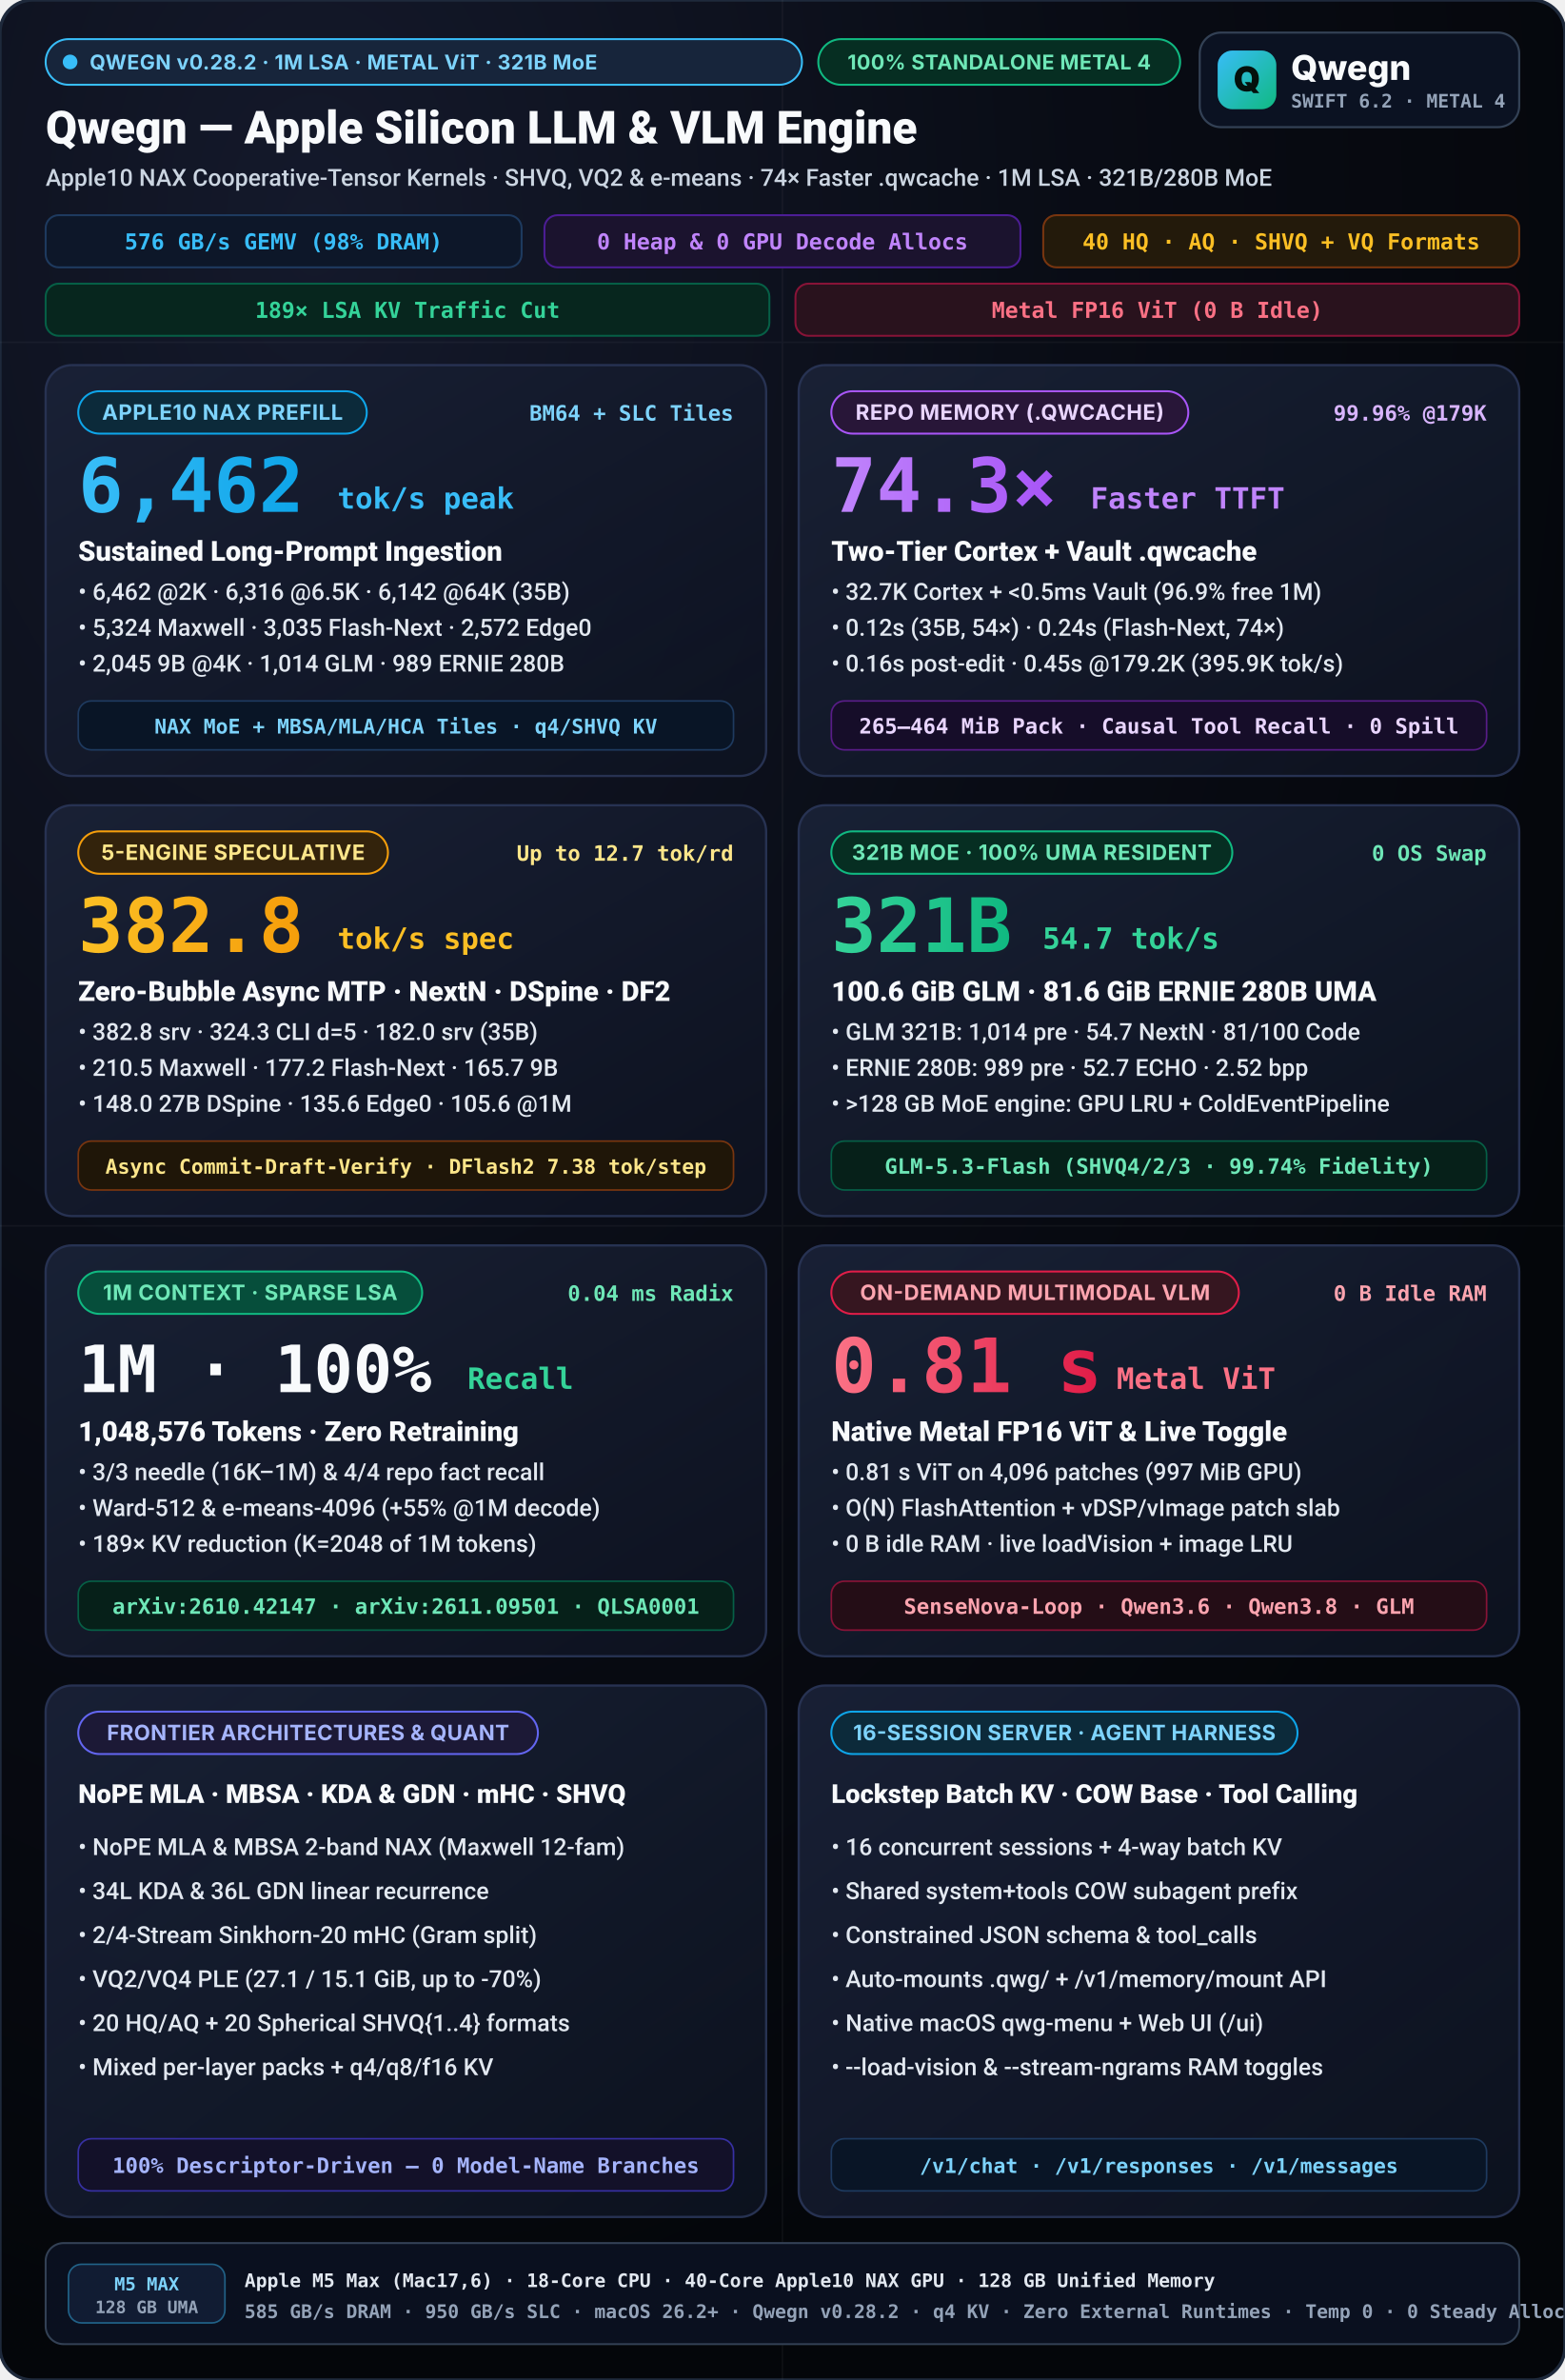
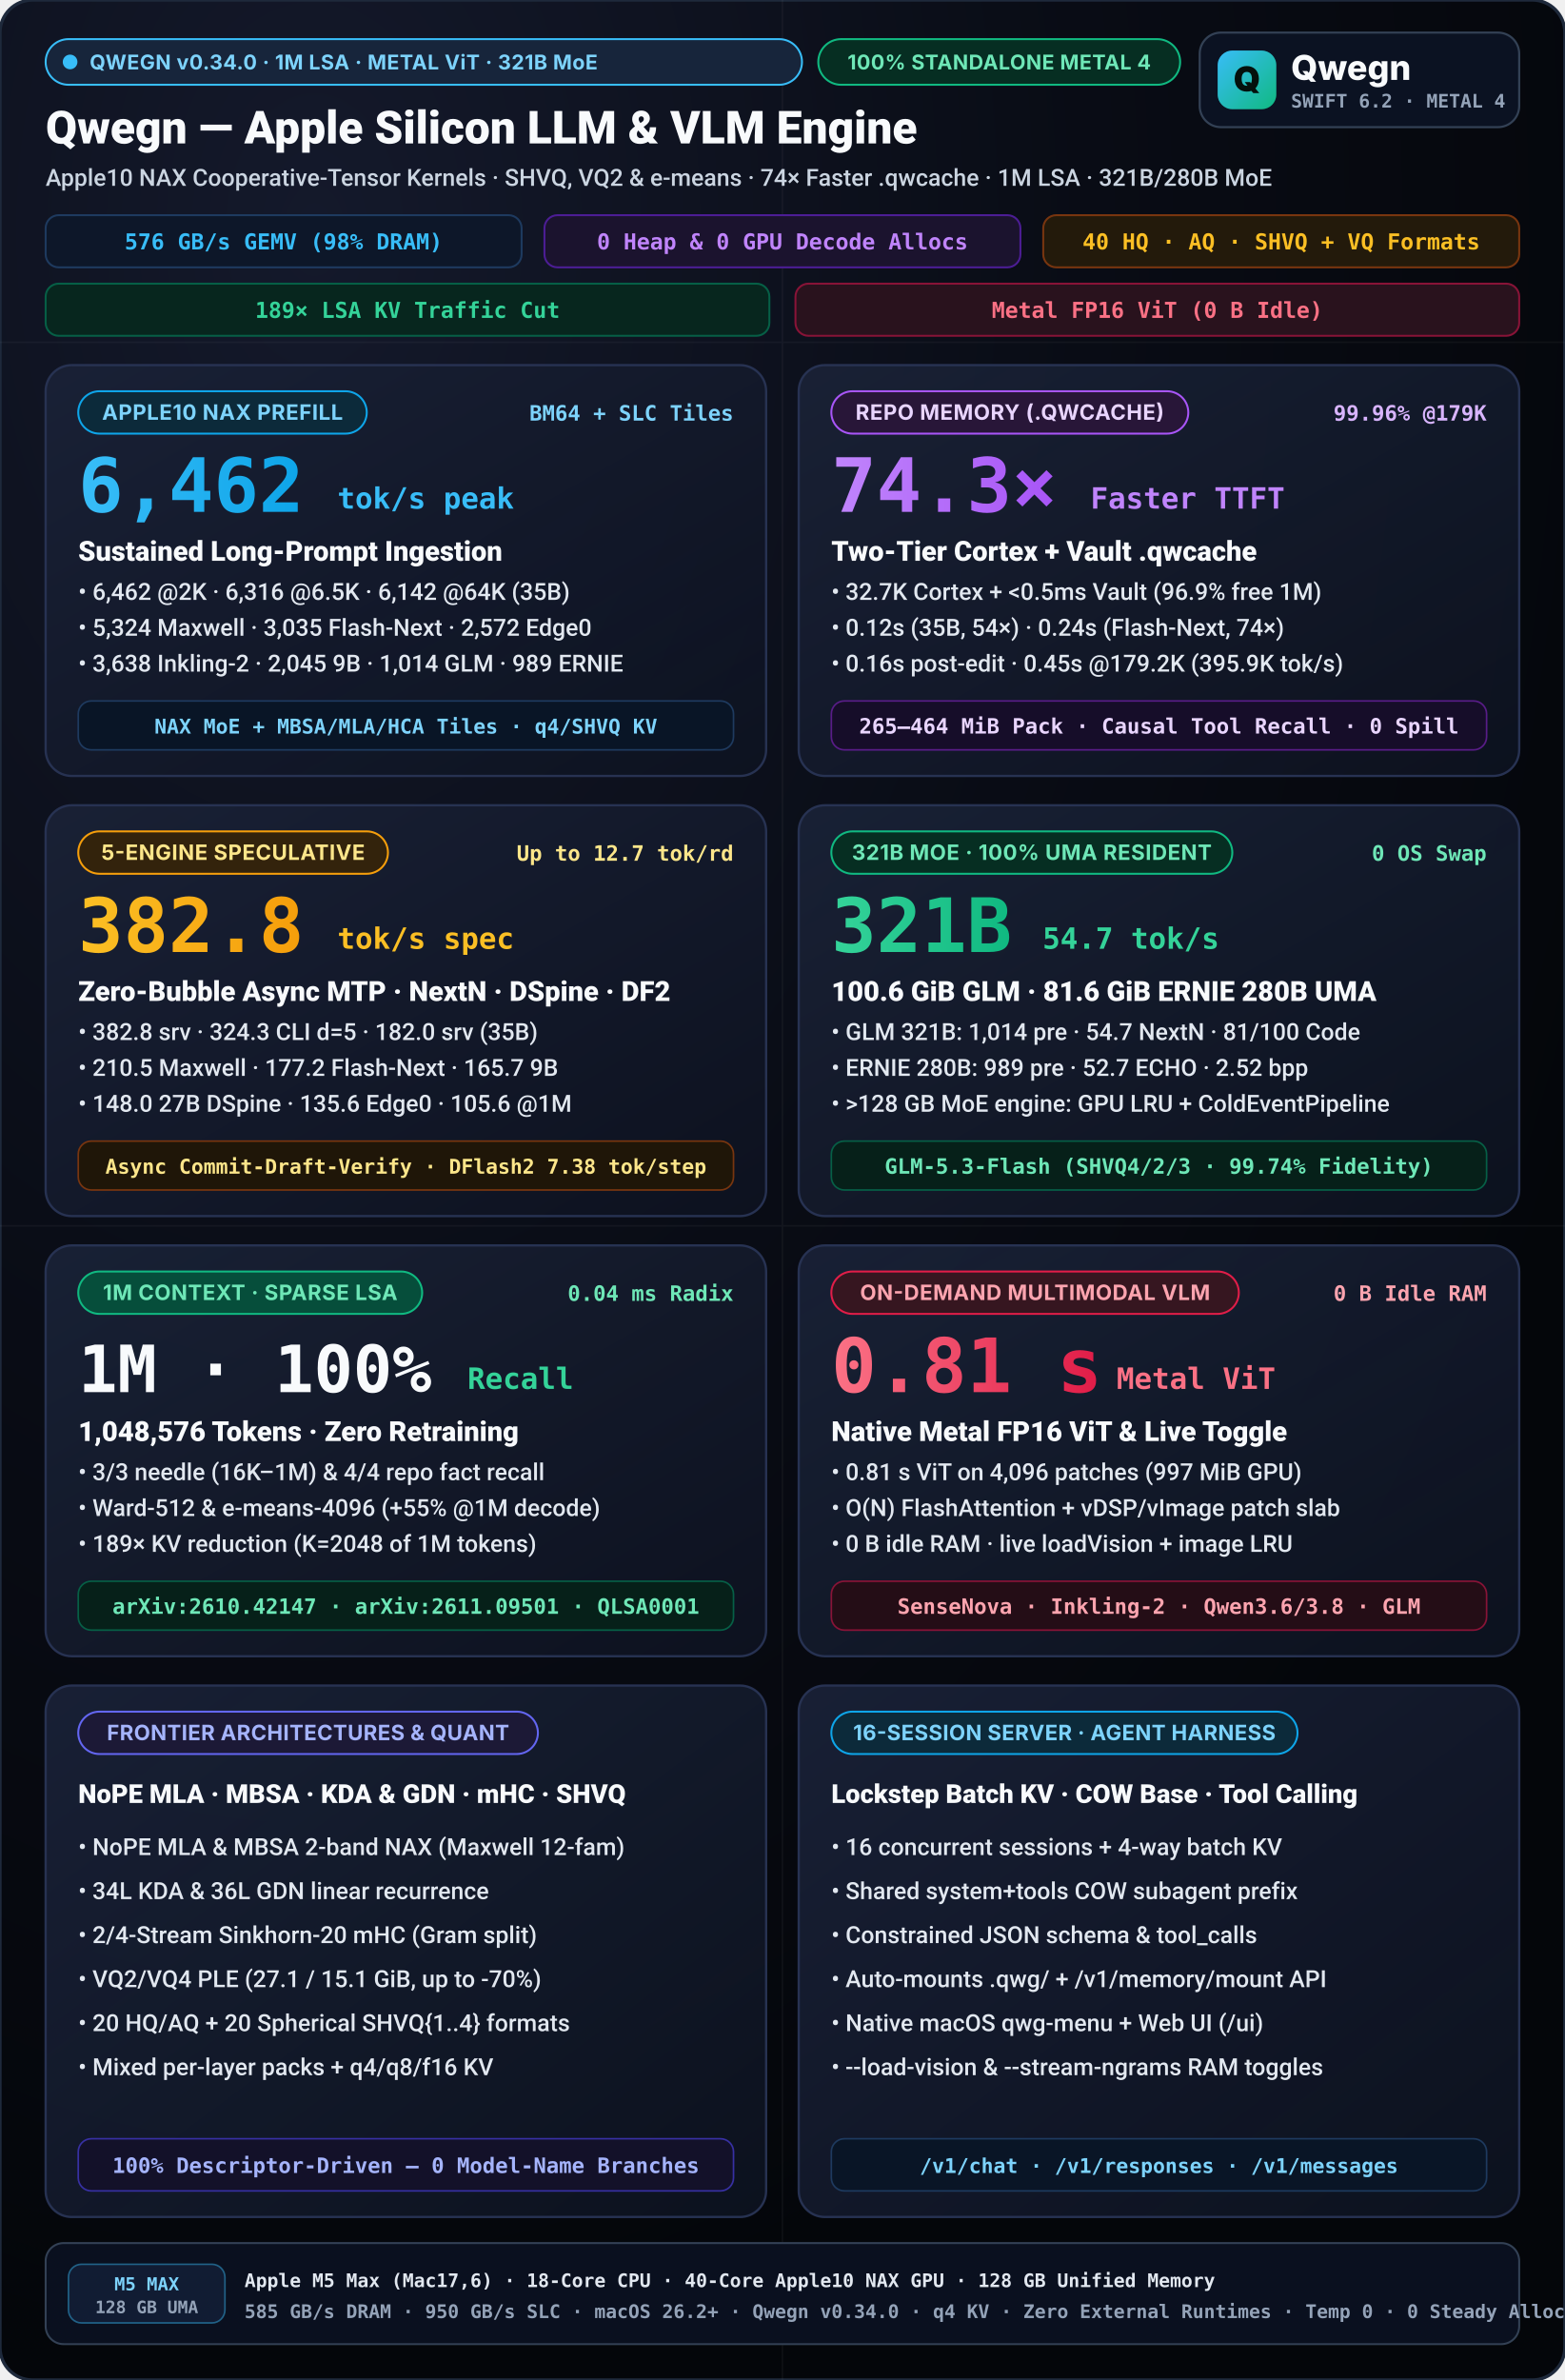
<svg xmlns="http://www.w3.org/2000/svg" viewBox="0 0 960 1460" width="960" height="1460">
  <defs>
    <radialGradient id="bgGlow" cx="20%" cy="10%" r="90%">
      <stop offset="0%" stop-color="#14192b" />
      <stop offset="55%" stop-color="#090c15" />
      <stop offset="100%" stop-color="#04060a" />
    </radialGradient>
    <linearGradient id="cardGrad" x1="0%" y1="0%" x2="100%" y2="100%">
      <stop offset="0%" stop-color="#192136" stop-opacity="0.96" />
      <stop offset="100%" stop-color="#0d1220" stop-opacity="0.90" />
    </linearGradient>
    <linearGradient id="cyanGrad" x1="0%" y1="0%" x2="100%" y2="0%">
      <stop offset="0%" stop-color="#38bdf8" />
      <stop offset="100%" stop-color="#0ea5e9" />
    </linearGradient>
    <linearGradient id="purpleGrad" x1="0%" y1="0%" x2="100%" y2="0%">
      <stop offset="0%" stop-color="#c084fc" />
      <stop offset="100%" stop-color="#a855f7" />
    </linearGradient>
    <linearGradient id="amberGrad" x1="0%" y1="0%" x2="100%" y2="0%">
      <stop offset="0%" stop-color="#fbbf24" />
      <stop offset="100%" stop-color="#f59e0b" />
    </linearGradient>
    <linearGradient id="emeraldGrad" x1="0%" y1="0%" x2="100%" y2="0%">
      <stop offset="0%" stop-color="#34d399" />
      <stop offset="100%" stop-color="#10b981" />
    </linearGradient>
    <linearGradient id="roseGrad" x1="0%" y1="0%" x2="100%" y2="0%">
      <stop offset="0%" stop-color="#fb7185" />
      <stop offset="100%" stop-color="#e11d48" />
    </linearGradient>
    <linearGradient id="mark" x1="0" y1="0" x2="1" y2="1">
      <stop offset="0%" stop-color="#38bdf8" />
      <stop offset="100%" stop-color="#10b981" />
    </linearGradient>
  </defs>
  <style>
    svg { text-rendering: geometricPrecision; -webkit-font-smoothing: antialiased; }
    .title { font-family: -apple-system, BlinkMacSystemFont, "SF Pro Display", "Segoe UI", Roboto, sans-serif; font-weight: 800; }
    .subtitle { font-family: -apple-system, BlinkMacSystemFont, "SF Pro Text", "Segoe UI", Roboto, sans-serif; font-weight: 500; }
    .sans { font-family: -apple-system, BlinkMacSystemFont, "SF Pro Display", "Inter", "Segoe UI", system-ui, sans-serif; }
    .mono { font-family: "SF Mono", "JetBrains Mono", Menlo, Consolas, monospace; font-weight: 600; }
  </style>
  <rect width="960" height="1460" rx="20" fill="url(#bgGlow)" stroke="#1e293b" stroke-width="2" />
  <g opacity="0.04" stroke="#ffffff" stroke-width="1">
    <line x1="0" y1="210" x2="960" y2="210" />
    <line x1="0" y1="752" x2="960" y2="752" />
    <line x1="480" y1="0" x2="480" y2="1460" />
  </g>
  <g transform="translate(28, 24)">
    <rect x="0.0" y="0.0" width="464" height="28" rx="14.0" fill="#17253b" stroke="#38bdf8" stroke-width="1.2" />
    <circle cx="15.0" cy="14.0" r="4.5" fill="#38bdf8" />
-     <text x="27.0" y="18.6" class="sans" font-size="12.5" font-weight="700" fill="#7dd3fc" letter-spacing="0.25">QWEGN v0.28.2 · 1M LSA · METAL ViT · 321B MoE</text>
+     <text x="27.0" y="18.6" class="sans" font-size="12.5" font-weight="700" fill="#7dd3fc" letter-spacing="0.25">QWEGN v0.34.0 · 1M LSA · METAL ViT · 321B MoE</text>
    <rect x="474.0" y="0.0" width="222" height="28" rx="14.0" fill="#062e22" stroke="#10b981" stroke-width="1.2" />
    <text x="585.0" y="18.6" text-anchor="middle" class="sans" font-size="12.5" font-weight="700" fill="#6ee7b7" letter-spacing="0.25">100% STANDALONE METAL 4</text>
    <text x="0" y="64" fill="#f8fafc" class="title" font-size="28">Qwegn — Apple Silicon LLM &amp; VLM Engine</text>
    <text x="0" y="90" fill="#cbd5e1" class="subtitle" font-size="14.5">Apple10 NAX Cooperative-Tensor Kernels · SHVQ, VQ2 &amp; e-means · 74× Faster .qwcache · 1M LSA · 321B/280B MoE</text>
    <g transform="translate(0, 108)">
      <rect x="0" y="0" width="292" height="32" rx="8" fill="#0d1729" stroke="#1e3a5f" stroke-width="1.2" />
      <text x="146" y="21" text-anchor="middle" fill="#38bdf8" class="mono" font-size="13.5">576 GB/s GEMV (98% DRAM)</text>
      <rect x="306" y="0" width="292" height="32" rx="8" fill="#1b132e" stroke="#4c1d95" stroke-width="1.2" />
      <text x="452" y="21" text-anchor="middle" fill="#c084fc" class="mono" font-size="13.5">0 Heap &amp; 0 GPU Decode Allocs</text>
      <rect x="612" y="0" width="292" height="32" rx="8" fill="#231a0b" stroke="#78350f" stroke-width="1.2" />
      <text x="758" y="21" text-anchor="middle" fill="#fbbf24" class="mono" font-size="13.5">40 HQ · AQ · SHVQ + VQ Formats</text>
      <rect x="0" y="42" width="444" height="32" rx="8" fill="#07261e" stroke="#065f46" stroke-width="1.2" />
      <text x="222" y="63" text-anchor="middle" fill="#34d399" class="mono" font-size="13.5">189× LSA KV Traffic Cut</text>
      <rect x="460" y="42" width="444" height="32" rx="8" fill="#29121d" stroke="#881337" stroke-width="1.2" />
      <text x="682" y="63" text-anchor="middle" fill="#fb7185" class="mono" font-size="13.5">Metal FP16 ViT (0 B Idle)</text>
    </g>
  </g>
  <g transform="translate(736, 20)">
    <rect width="196" height="58" rx="13" fill="#0b1222" stroke="#334155" stroke-width="1.3" />
    <rect x="11" y="11" width="36" height="36" rx="9" fill="url(#mark)" />
    <text x="29" y="36" text-anchor="middle" class="sans" font-size="21" font-weight="900" fill="#04110c">Q</text>
    <text x="56" y="29" class="sans" font-size="21" font-weight="800" fill="#f8fafc">Qwegn</text>
    <text x="56" y="46" class="mono" font-size="11.5" font-weight="700" fill="#94a3b8">SWIFT 6.2 · METAL 4</text>
  </g>
  <g transform="translate(28, 224)">
    <rect width="442" height="252" rx="16" fill="url(#cardGrad)" stroke="#273252" stroke-width="1.4" />
    <rect x="20.0" y="16.0" width="177" height="26" rx="13.0" fill="#0c2a3a" stroke="#0ea5e9" stroke-width="1.2" />
    <text x="108.5" y="33.5" text-anchor="middle" class="sans" font-size="13" font-weight="700" fill="#7dd3fc" letter-spacing="0.3">APPLE10 NAX PREFILL</text>
    <text x="422" y="34" text-anchor="end" fill="#7dd3fc" class="mono" font-size="13">BM64 + SLC Tiles</text>
    <text x="20" y="90" fill="url(#cyanGrad)" class="title mono" font-size="46">6,462</text>
    <text x="179.0" y="88" fill="#38bdf8" class="title mono" font-size="18">tok/s peak</text>
    <text x="20" y="120" fill="#f8fafc" class="title" font-size="17">Sustained Long-Prompt Ingestion</text>
    <text x="20" y="144" fill="#e2e8f0" class="subtitle" font-size="14.5">• 6,462 @2K · 6,316 @6.5K · 6,142 @64K (35B)</text>
    <text x="20" y="166" fill="#e2e8f0" class="subtitle" font-size="14.5">• 5,324 Maxwell · 3,035 Flash-Next · 2,572 Edge0</text>
-     <text x="20" y="188" fill="#e2e8f0" class="subtitle" font-size="14.5">• 2,045 9B @4K · 1,014 GLM · 989 ERNIE 280B</text>
+     <text x="20" y="188" fill="#e2e8f0" class="subtitle" font-size="14.5">• 3,638 Inkling-2 · 2,045 9B · 1,014 GLM · 989 ERNIE</text>
    <rect x="20" y="206" width="402" height="30" rx="8" fill="#091526" stroke="#1e3a5f" stroke-width="1" />
    <text x="221" y="226" text-anchor="middle" fill="#7dd3fc" class="mono" font-size="12.5">NAX MoE + MBSA/MLA/HCA Tiles · q4/SHVQ KV</text>
  </g>
  <g transform="translate(490, 224)">
    <rect width="442" height="252" rx="16" fill="url(#cardGrad)" stroke="#273252" stroke-width="1.4" />
    <rect x="20.0" y="16.0" width="219" height="26" rx="13.0" fill="#281638" stroke="#a855f7" stroke-width="1.2" />
    <text x="129.5" y="33.5" text-anchor="middle" class="sans" font-size="13" font-weight="700" fill="#e9d5ff" letter-spacing="0.3">REPO MEMORY (.QWCACHE)</text>
    <text x="422" y="34" text-anchor="end" fill="#d8b4fe" class="mono" font-size="13">99.96% @179K</text>
    <text x="20" y="90" fill="url(#purpleGrad)" class="title mono" font-size="46">74.3×</text>
    <text x="179.0" y="88" fill="#c084fc" class="title mono" font-size="18">Faster TTFT</text>
    <text x="20" y="120" fill="#f8fafc" class="title" font-size="17">Two-Tier Cortex + Vault .qwcache</text>
    <text x="20" y="144" fill="#e2e8f0" class="subtitle" font-size="14.5">• 32.7K Cortex + &lt;0.5ms Vault (96.9% free 1M)</text>
    <text x="20" y="166" fill="#e2e8f0" class="subtitle" font-size="14.5">• 0.12s (35B, 54×) · 0.24s (Flash-Next, 74×)</text>
    <text x="20" y="188" fill="#e2e8f0" class="subtitle" font-size="14.5">• 0.16s post-edit · 0.45s @179.2K (395.9K tok/s)</text>
    <rect x="20" y="206" width="402" height="30" rx="8" fill="#160d29" stroke="#581c87" stroke-width="1" />
    <text x="221" y="226" text-anchor="middle" fill="#e9d5ff" class="mono" font-size="13">265–464 MiB Pack · Causal Tool Recall · 0 Spill</text>
  </g>
  <g transform="translate(28, 494)">
    <rect width="442" height="252" rx="16" fill="url(#cardGrad)" stroke="#273252" stroke-width="1.4" />
    <rect x="20.0" y="16.0" width="190" height="26" rx="13.0" fill="#33230c" stroke="#f59e0b" stroke-width="1.2" />
    <text x="115.0" y="33.5" text-anchor="middle" class="sans" font-size="13" font-weight="700" fill="#fde68a" letter-spacing="0.3">5-ENGINE SPECULATIVE</text>
    <text x="422" y="34" text-anchor="end" fill="#fde68a" class="mono" font-size="13">Up to 12.7 tok/rd</text>
    <text x="20" y="90" fill="url(#amberGrad)" class="title mono" font-size="46">382.8</text>
    <text x="179.0" y="88" fill="#fbbf24" class="title mono" font-size="18">tok/s spec</text>
    <text x="20" y="120" fill="#f8fafc" class="title" font-size="17">Zero-Bubble Async MTP · NextN · DSpine · DF2</text>
    <text x="20" y="144" fill="#e2e8f0" class="subtitle" font-size="14.5">• 382.8 srv · 324.3 CLI d=5 · 182.0 srv (35B)</text>
    <text x="20" y="166" fill="#e2e8f0" class="subtitle" font-size="14.5">• 210.5 Maxwell · 177.2 Flash-Next · 165.7 9B</text>
    <text x="20" y="188" fill="#e2e8f0" class="subtitle" font-size="14.5">• 148.0 27B DSpine · 135.6 Edge0 · 105.6 @1M</text>
    <rect x="20" y="206" width="402" height="30" rx="8" fill="#1f1608" stroke="#78350f" stroke-width="1" />
    <text x="221" y="226" text-anchor="middle" fill="#fde68a" class="mono" font-size="12.5">Async Commit-Draft-Verify · DFlash2 7.38 tok/step</text>
  </g>
  <g transform="translate(490, 494)">
    <rect width="442" height="252" rx="16" fill="url(#cardGrad)" stroke="#273252" stroke-width="1.4" />
    <rect x="20.0" y="16.0" width="246" height="26" rx="13.0" fill="#062e22" stroke="#10b981" stroke-width="1.2" />
    <text x="143.0" y="33.5" text-anchor="middle" class="sans" font-size="13" font-weight="700" fill="#6ee7b7" letter-spacing="0.3">321B MOE · 100% UMA RESIDENT</text>
    <text x="422" y="34" text-anchor="end" fill="#6ee7b7" class="mono" font-size="13">0 OS Swap</text>
    <text x="20" y="90" fill="url(#emeraldGrad)" class="title mono" font-size="46">321B</text>
    <text x="149.6" y="88" fill="#34d399" class="title mono" font-size="18">54.7 tok/s</text>
    <text x="20" y="120" fill="#f8fafc" class="title" font-size="17">100.6 GiB GLM · 81.6 GiB ERNIE 280B UMA</text>
    <text x="20" y="144" fill="#e2e8f0" class="subtitle" font-size="14.5">• GLM 321B: 1,014 pre · 54.7 NextN · 81/100 Code</text>
    <text x="20" y="166" fill="#e2e8f0" class="subtitle" font-size="14.5">• ERNIE 280B: 989 pre · 52.7 ECHO · 2.52 bpp</text>
    <text x="20" y="188" fill="#e2e8f0" class="subtitle" font-size="14.5">• &gt;128 GB MoE engine: GPU LRU + ColdEventPipeline</text>
    <rect x="20" y="206" width="402" height="30" rx="8" fill="#062019" stroke="#065f46" stroke-width="1" />
    <text x="221" y="226" text-anchor="middle" fill="#6ee7b7" class="mono" font-size="13">GLM-5.3-Flash (SHVQ4/2/3 · 99.74% Fidelity)</text>
  </g>
  <g transform="translate(28, 764)">
    <rect width="442" height="252" rx="16" fill="url(#cardGrad)" stroke="#273252" stroke-width="1.4" />
    <rect x="20.0" y="16.0" width="211" height="26" rx="13.0" fill="#064e3b" stroke="#10b981" stroke-width="1.2" />
    <text x="125.5" y="33.5" text-anchor="middle" class="sans" font-size="13" font-weight="700" fill="#6ee7b7" letter-spacing="0.3">1M CONTEXT · SPARSE LSA</text>
    <text x="422" y="34" text-anchor="end" fill="#6ee7b7" class="mono" font-size="13">0.04 ms Radix</text>
    <text x="20" y="90" fill="#f8fafc" class="title mono" font-size="40">1M · 100%</text>
    <text x="258.8" y="88" fill="#34d399" class="title mono" font-size="18">Recall</text>
    <text x="20" y="120" fill="#f8fafc" class="title" font-size="17">1,048,576 Tokens · Zero Retraining</text>
    <text x="20" y="144" fill="#e2e8f0" class="subtitle" font-size="14.5">• 3/3 needle (16K–1M) &amp; 4/4 repo fact recall</text>
    <text x="20" y="166" fill="#e2e8f0" class="subtitle" font-size="14.5">• Ward-512 &amp; e-means-4096 (+55% @1M decode)</text>
    <text x="20" y="188" fill="#e2e8f0" class="subtitle" font-size="14.5">• 189× KV reduction (K=2048 of 1M tokens)</text>
    <rect x="20" y="206" width="402" height="30" rx="8" fill="#062019" stroke="#065f46" stroke-width="1" />
    <text x="221" y="226" text-anchor="middle" fill="#6ee7b7" class="mono" font-size="13">arXiv:2610.42147 · arXiv:2611.09501 · QLSA0001</text>
  </g>
  <g transform="translate(490, 764)">
    <rect width="442" height="252" rx="16" fill="url(#cardGrad)" stroke="#273252" stroke-width="1.4" />
    <rect x="20.0" y="16.0" width="250" height="26" rx="13.0" fill="#361620" stroke="#e11d48" stroke-width="1.2" />
    <text x="145.0" y="33.5" text-anchor="middle" class="sans" font-size="13" font-weight="700" fill="#fda4af" letter-spacing="0.3">ON-DEMAND MULTIMODAL VLM</text>
    <text x="422" y="34" text-anchor="end" fill="#fda4af" class="mono" font-size="13">0 B Idle RAM</text>
    <text x="20" y="90" fill="url(#roseGrad)" class="title mono" font-size="46">0.81 s</text>
    <text x="195.0" y="88" fill="#fb7185" class="title mono" font-size="18">Metal ViT</text>
    <text x="20" y="120" fill="#f8fafc" class="title" font-size="17">Native Metal FP16 ViT &amp; Live Toggle</text>
    <text x="20" y="144" fill="#e2e8f0" class="subtitle" font-size="14.5">• 0.81 s ViT on 4,096 patches (997 MiB GPU)</text>
    <text x="20" y="166" fill="#e2e8f0" class="subtitle" font-size="14.5">• O(N) FlashAttention + vDSP/vImage patch slab</text>
    <text x="20" y="188" fill="#e2e8f0" class="subtitle" font-size="14.5">• 0 B idle RAM · live loadVision + image LRU</text>
    <rect x="20" y="206" width="402" height="30" rx="8" fill="#240d16" stroke="#881337" stroke-width="1" />
-     <text x="221" y="226" text-anchor="middle" fill="#fda4af" class="mono" font-size="13">SenseNova-Loop · Qwen3.6 · Qwen3.8 · GLM</text>
+     <text x="221" y="226" text-anchor="middle" fill="#fda4af" class="mono" font-size="13">SenseNova · Inkling-2 · Qwen3.6/3.8 · GLM</text>
  </g>
  <g transform="translate(28, 1034)">
    <rect width="442" height="326" rx="16" fill="url(#cardGrad)" stroke="#273252" stroke-width="1.4" />
    <rect x="20.0" y="16.0" width="282" height="26" rx="13.0" fill="#1c1936" stroke="#6366f1" stroke-width="1.2" />
    <text x="161.0" y="33.5" text-anchor="middle" class="sans" font-size="13" font-weight="700" fill="#a5b4fc" letter-spacing="0.2">FRONTIER ARCHITECTURES &amp; QUANT</text>
    <text x="20" y="72" fill="#f8fafc" class="title" font-size="16">NoPE MLA · MBSA · KDA &amp; GDN · mHC · SHVQ</text>
    <text x="20" y="104" fill="#e2e8f0" class="subtitle" font-size="14.5">• NoPE MLA &amp; MBSA 2-band NAX (Maxwell 12-fam)</text>
    <text x="20" y="131" fill="#e2e8f0" class="subtitle" font-size="14.5">• 34L KDA &amp; 36L GDN linear recurrence</text>
    <text x="20" y="158" fill="#e2e8f0" class="subtitle" font-size="14.5">• 2/4-Stream Sinkhorn-20 mHC (Gram split)</text>
    <text x="20" y="185" fill="#e2e8f0" class="subtitle" font-size="14.5">• VQ2/VQ4 PLE (27.1 / 15.1 GiB, up to -70%)</text>
    <text x="20" y="212" fill="#e2e8f0" class="subtitle" font-size="14.5">• 20 HQ/AQ + 20 Spherical SHVQ{1..4} formats</text>
    <text x="20" y="239" fill="#e2e8f0" class="subtitle" font-size="14.5">• Mixed per-layer packs + q4/q8/f16 KV</text>
    <rect x="20" y="278" width="402" height="32" rx="8" fill="#131129" stroke="#3730a3" stroke-width="1" />
    <text x="221" y="299" text-anchor="middle" fill="#a5b4fc" class="mono" font-size="13">100% Descriptor-Driven — 0 Model-Name Branches</text>
  </g>
  <g transform="translate(490, 1034)">
    <rect width="442" height="326" rx="16" fill="url(#cardGrad)" stroke="#273252" stroke-width="1.4" />
    <rect x="20.0" y="16.0" width="286" height="26" rx="13.0" fill="#0c2a3a" stroke="#0ea5e9" stroke-width="1.2" />
    <text x="163.0" y="33.5" text-anchor="middle" class="sans" font-size="13" font-weight="700" fill="#7dd3fc" letter-spacing="0.2">16-SESSION SERVER · AGENT HARNESS</text>
    <text x="20" y="72" fill="#f8fafc" class="title" font-size="16">Lockstep Batch KV · COW Base · Tool Calling</text>
    <text x="20" y="104" fill="#e2e8f0" class="subtitle" font-size="14.5">• 16 concurrent sessions + 4-way batch KV</text>
    <text x="20" y="131" fill="#e2e8f0" class="subtitle" font-size="14.5">• Shared system+tools COW subagent prefix</text>
    <text x="20" y="158" fill="#e2e8f0" class="subtitle" font-size="14.5">• Constrained JSON schema &amp; tool_calls</text>
    <text x="20" y="185" fill="#e2e8f0" class="subtitle" font-size="14.5">• Auto-mounts .qwg/ + /v1/memory/mount API</text>
    <text x="20" y="212" fill="#e2e8f0" class="subtitle" font-size="14.5">• Native macOS qwg-menu + Web UI (/ui)</text>
    <text x="20" y="239" fill="#e2e8f0" class="subtitle" font-size="14.5">• --load-vision &amp; --stream-ngrams RAM toggles</text>
    <rect x="20" y="278" width="402" height="32" rx="8" fill="#091526" stroke="#1e3a5f" stroke-width="1" />
    <text x="221" y="299" text-anchor="middle" fill="#7dd3fc" class="mono" font-size="12.5">/v1/chat · /v1/responses · /v1/messages</text>
  </g>
  <g transform="translate(28, 1376)">
    <rect width="904" height="62" rx="11" fill="#0a101f" stroke="#334155" stroke-width="1.2" />
    <rect x="14" y="13" width="96" height="36" rx="8" fill="#111c33" stroke="#38bdf8" stroke-opacity="0.45" stroke-width="1" />
    <text x="62" y="29" text-anchor="middle" class="mono" font-size="11" font-weight="800" fill="#7dd3fc">M5 MAX</text>
    <text x="62" y="43" text-anchor="middle" class="mono" font-size="10.5" fill="#94a3b8">128 GB UMA</text>
    <text x="122" y="27" class="mono" font-size="11.5" font-weight="700" fill="#e2e8f0">Apple M5 Max (Mac17,6) · 18-Core CPU · 40-Core Apple10 NAX GPU · 128 GB Unified Memory</text>
-     <text x="122" y="46" class="mono" font-size="11.5" fill="#94a3b8">585 GB/s DRAM · 950 GB/s SLC · macOS 26.2+ · Qwegn v0.28.2 · q4 KV · Zero External Runtimes · Temp 0 · 0 Steady Allocs</text>
+     <text x="122" y="46" class="mono" font-size="11.5" fill="#94a3b8">585 GB/s DRAM · 950 GB/s SLC · macOS 26.2+ · Qwegn v0.34.0 · q4 KV · Zero External Runtimes · Temp 0 · 0 Steady Allocs</text>
  </g>
</svg>
